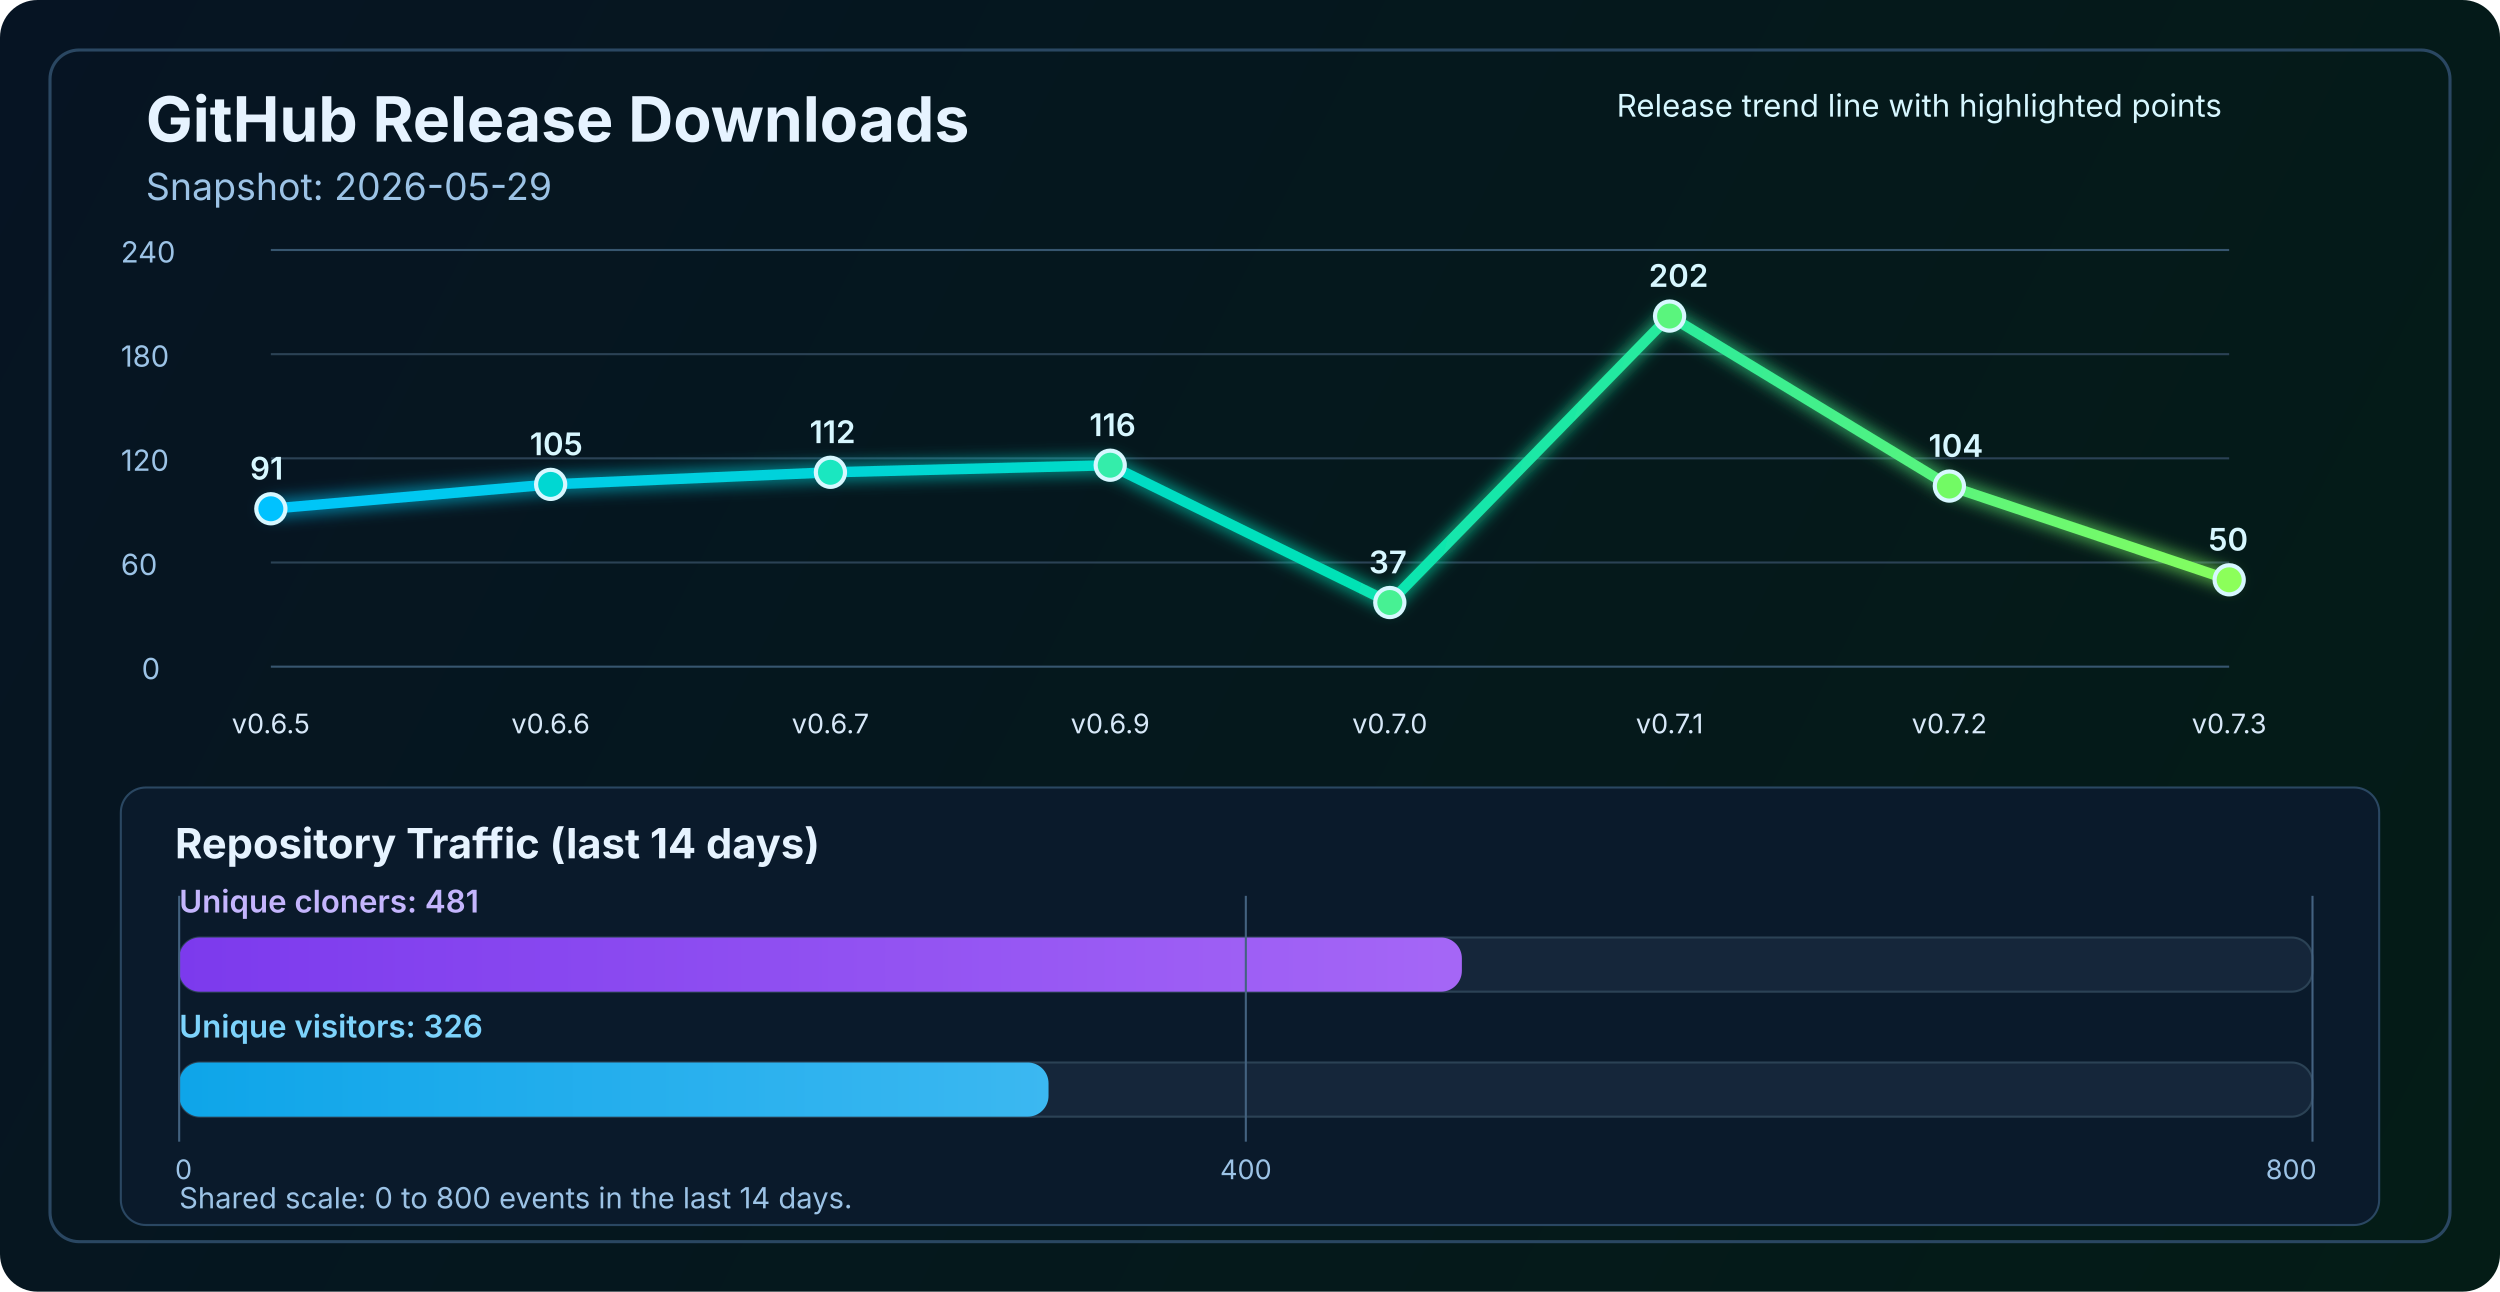
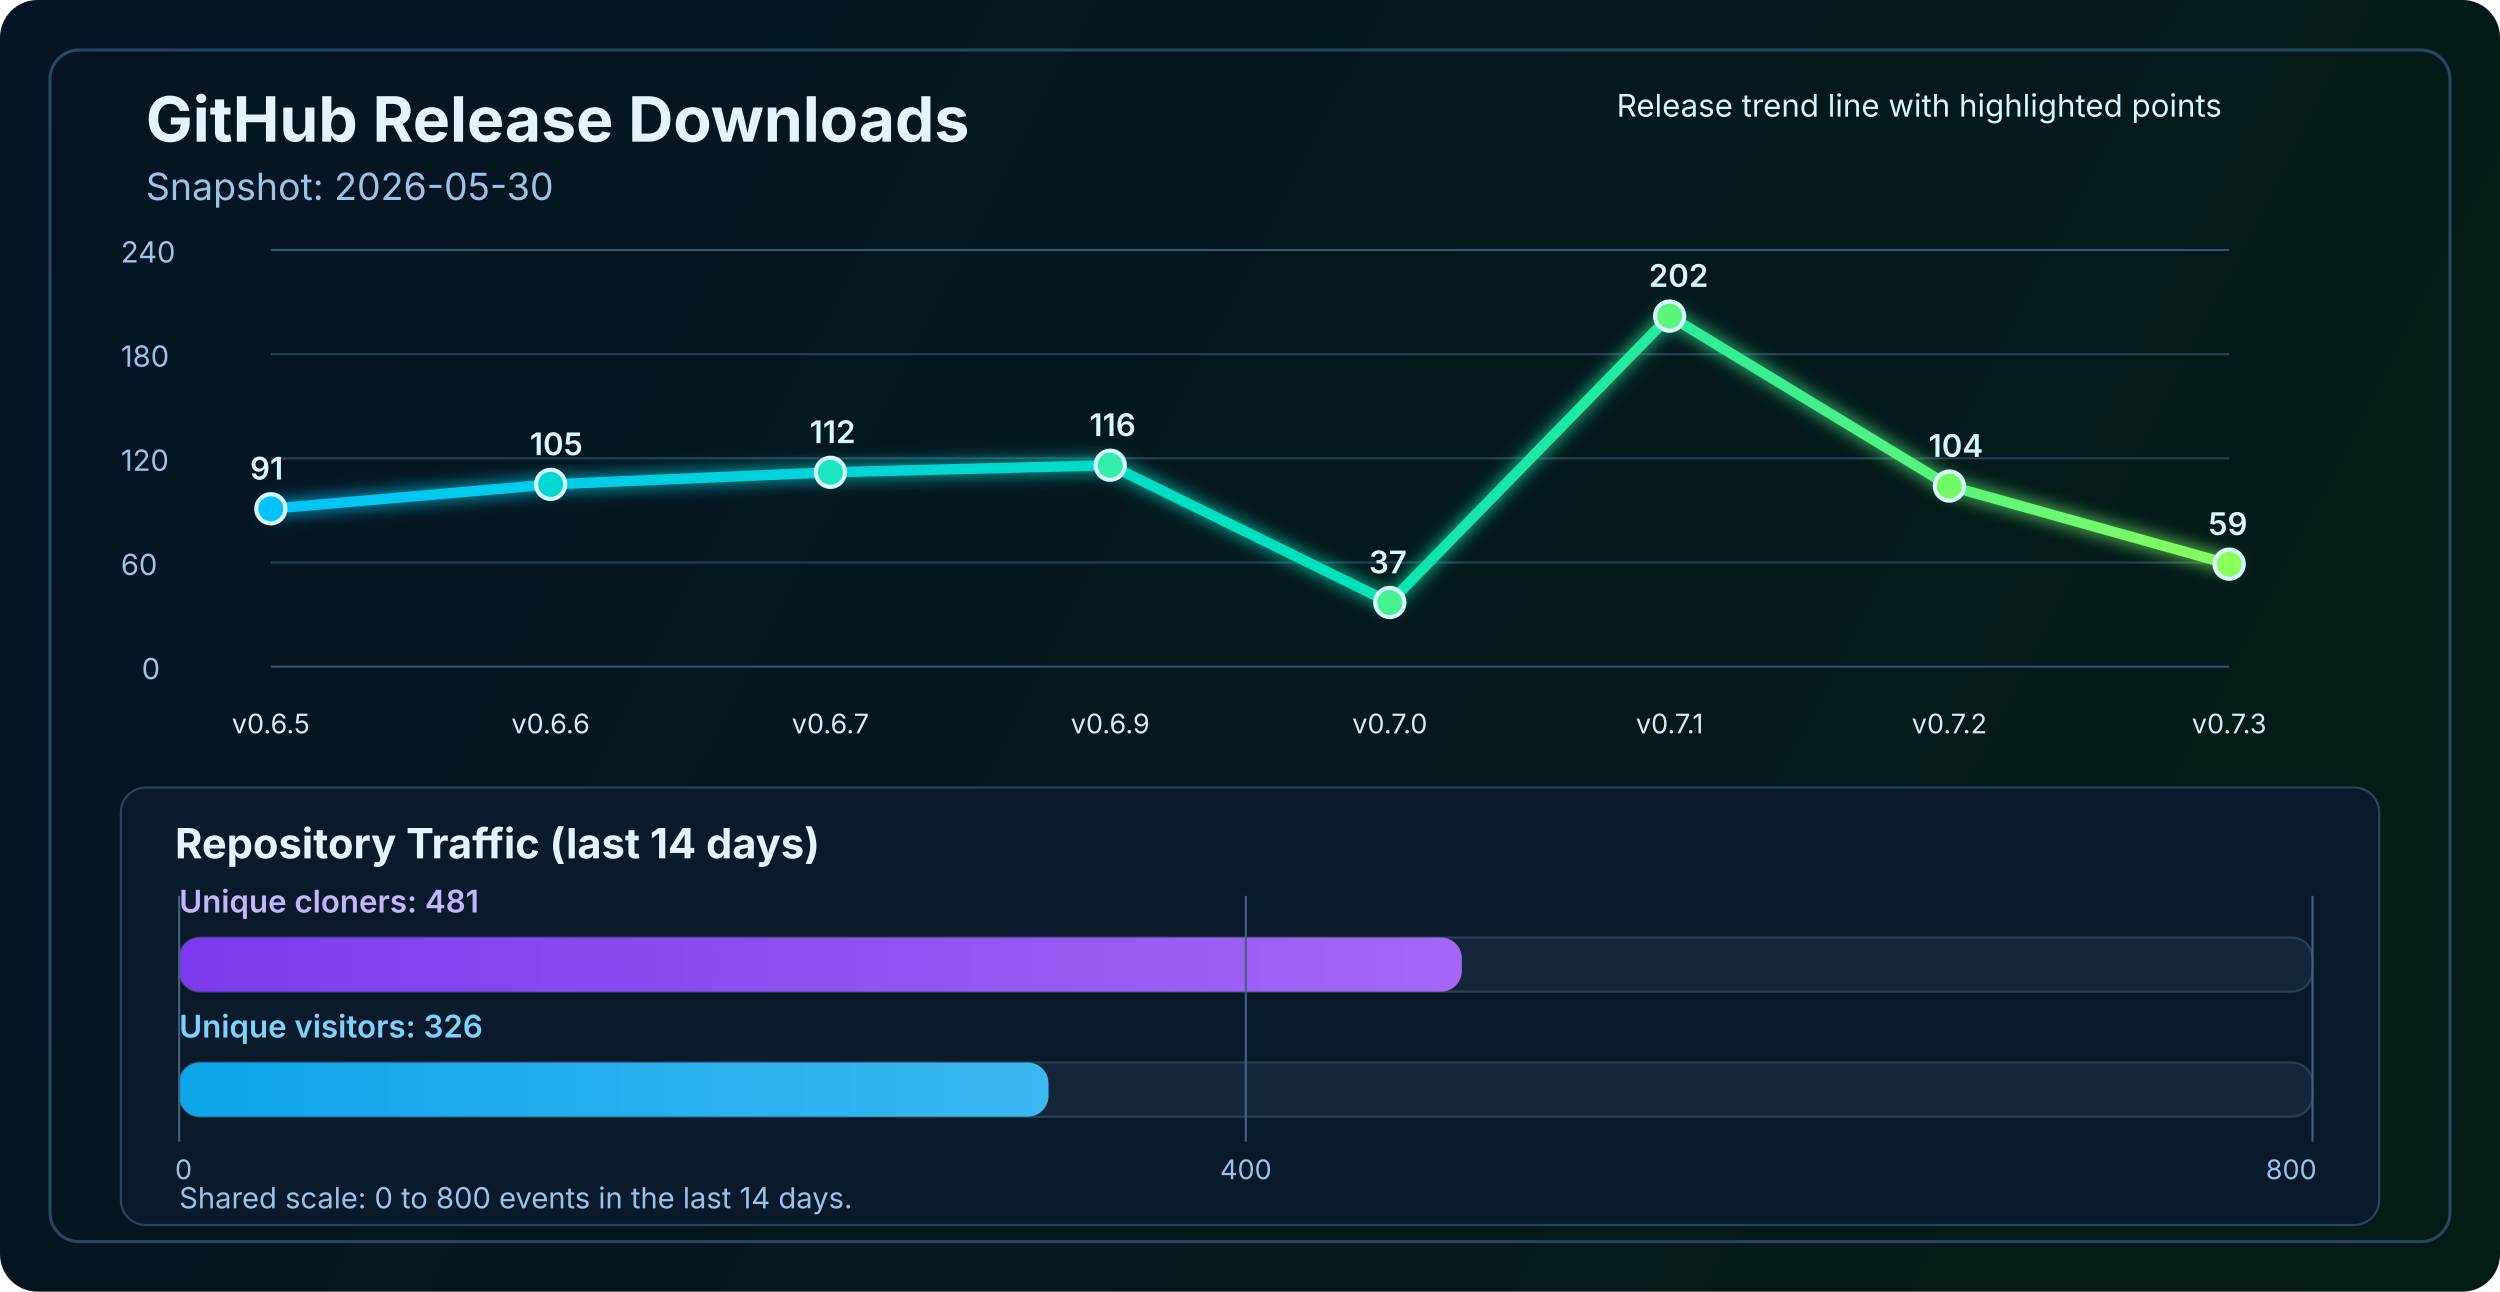
<svg xmlns="http://www.w3.org/2000/svg" width="1200" height="620" viewBox="0 0 1200 620" fill="none" role="img" aria-labelledby="title desc">
  <defs>
    <linearGradient id="bg" x1="0" y1="0" x2="1200" y2="620" gradientUnits="userSpaceOnUse">
      <stop stop-color="#061423" />
      <stop offset="1" stop-color="#041C16" />
    </linearGradient>
    <linearGradient id="line" x1="130" y1="86" x2="1070" y2="340" gradientUnits="userSpaceOnUse">
      <stop stop-color="#00C2FF" />
      <stop offset="0.55" stop-color="#00E2B8" />
      <stop offset="1" stop-color="#8CFF5A" />
    </linearGradient>
    <linearGradient id="cloneFill" x1="86" y1="450" x2="1110" y2="450" gradientUnits="userSpaceOnUse">
      <stop stop-color="#7C3AED" />
      <stop offset="1" stop-color="#C084FC" />
    </linearGradient>
    <linearGradient id="viewFill" x1="86" y1="482" x2="1110" y2="482" gradientUnits="userSpaceOnUse">
      <stop stop-color="#0EA5E9" />
      <stop offset="1" stop-color="#7DD3FC" />
    </linearGradient>
    <filter id="glow" x="-50%" y="-50%" width="200%" height="200%">
      <feGaussianBlur stdDeviation="4" result="blur" />
      <feMerge>
        <feMergeNode in="blur" />
        <feMergeNode in="SourceGraphic" />
      </feMerge>
    </filter>
  </defs>
  <rect width="1200" height="620" rx="18" fill="url(#bg)" />
  <rect x="24" y="24" width="1152" height="572" rx="14" stroke="#2A4762" stroke-width="1.5" />
  <text x="70" y="68" fill="#E6F3FF" font-size="30" font-family="SF Pro Display, -apple-system, BlinkMacSystemFont, Segoe UI, sans-serif" font-weight="700">GitHub Release Downloads</text>
-   <text x="70" y="96" fill="#9CC3E6" font-size="18" font-family="SF Pro Text, -apple-system, BlinkMacSystemFont, Segoe UI, sans-serif">Snapshot: 2026-05-29</text>
+   <text x="70" y="96" fill="#9CC3E6" font-size="18" font-family="SF Pro Text, -apple-system, BlinkMacSystemFont, Segoe UI, sans-serif">Snapshot: 2026-05-30</text>
  <line x1="130" y1="320.0" x2="1070" y2="320.0" stroke="#37566F" stroke-width="1" />
  <line x1="130" y1="270.0" x2="1070" y2="270.0" stroke="#2B4255" stroke-width="1" />
  <line x1="130" y1="220.0" x2="1070" y2="220.0" stroke="#2B4255" stroke-width="1" />
  <line x1="130" y1="170.0" x2="1070" y2="170.0" stroke="#2B4255" stroke-width="1" />
  <line x1="130" y1="120.0" x2="1070" y2="120.0" stroke="#37566F" stroke-width="1" />
  <text x="68" y="326.0" fill="#9CC3E6" font-size="14" font-family="SF Pro Text, -apple-system, BlinkMacSystemFont, Segoe UI, sans-serif">0</text>
  <text x="58" y="276.0" fill="#9CC3E6" font-size="14" font-family="SF Pro Text, -apple-system, BlinkMacSystemFont, Segoe UI, sans-serif">60</text>
  <text x="58" y="226.0" fill="#9CC3E6" font-size="14" font-family="SF Pro Text, -apple-system, BlinkMacSystemFont, Segoe UI, sans-serif">120</text>
  <text x="58" y="176.0" fill="#9CC3E6" font-size="14" font-family="SF Pro Text, -apple-system, BlinkMacSystemFont, Segoe UI, sans-serif">180</text>
  <text x="58" y="126.0" fill="#9CC3E6" font-size="14" font-family="SF Pro Text, -apple-system, BlinkMacSystemFont, Segoe UI, sans-serif">240</text>
-   <polyline points="130.0,244.2 264.3,232.5 398.6,226.7 532.9,223.3 667.1,289.2 801.4,151.7 935.7,233.3 1070.0,278.3" fill="none" stroke="url(#line)" stroke-width="5" stroke-linecap="round" stroke-linejoin="round" filter="url(#glow)" />
+   <polyline points="130.0,244.2 264.3,232.5 398.6,226.7 532.9,223.3 667.1,289.2 801.4,151.7 935.7,233.3 1070.0,270.8" fill="none" stroke="url(#line)" stroke-width="5" stroke-linecap="round" stroke-linejoin="round" filter="url(#glow)" />
  <circle cx="130.0" cy="244.2" r="7" fill="#00C2FF" stroke="#D7F7FF" stroke-width="2" />
  <circle cx="264.3" cy="232.5" r="7" fill="#00D7D2" stroke="#D7F7FF" stroke-width="2" />
  <circle cx="398.6" cy="226.7" r="7" fill="#1AE7C0" stroke="#D7F7FF" stroke-width="2" />
  <circle cx="532.9" cy="223.3" r="7" fill="#34EDAA" stroke="#D7F7FF" stroke-width="2" />
  <circle cx="667.1" cy="289.2" r="7" fill="#47F193" stroke="#D7F7FF" stroke-width="2" />
  <circle cx="801.4" cy="151.7" r="7" fill="#5AF57D" stroke="#D7F7FF" stroke-width="2" />
  <circle cx="935.7" cy="233.3" r="7" fill="#72FA64" stroke="#D7F7FF" stroke-width="2" />
-   <circle cx="1070.0" cy="278.3" r="7" fill="#8CFF5A" stroke="#D7F7FF" stroke-width="2" />
+   <circle cx="1070.0" cy="270.8" r="7" fill="#8CFF5A" stroke="#D7F7FF" stroke-width="2" />
  <text x="130.0" y="352" text-anchor="middle" fill="#D7E8F8" font-size="13" font-family="SF Pro Text, -apple-system, BlinkMacSystemFont, Segoe UI, sans-serif">v0.6.5</text>
  <text x="264.3" y="352" text-anchor="middle" fill="#D7E8F8" font-size="13" font-family="SF Pro Text, -apple-system, BlinkMacSystemFont, Segoe UI, sans-serif">v0.6.6</text>
  <text x="398.6" y="352" text-anchor="middle" fill="#D7E8F8" font-size="13" font-family="SF Pro Text, -apple-system, BlinkMacSystemFont, Segoe UI, sans-serif">v0.6.7</text>
  <text x="532.9" y="352" text-anchor="middle" fill="#D7E8F8" font-size="13" font-family="SF Pro Text, -apple-system, BlinkMacSystemFont, Segoe UI, sans-serif">v0.6.9</text>
  <text x="667.1" y="352" text-anchor="middle" fill="#D7E8F8" font-size="13" font-family="SF Pro Text, -apple-system, BlinkMacSystemFont, Segoe UI, sans-serif">v0.7.0</text>
  <text x="801.4" y="352" text-anchor="middle" fill="#D7E8F8" font-size="13" font-family="SF Pro Text, -apple-system, BlinkMacSystemFont, Segoe UI, sans-serif">v0.7.1</text>
  <text x="935.7" y="352" text-anchor="middle" fill="#D7E8F8" font-size="13" font-family="SF Pro Text, -apple-system, BlinkMacSystemFont, Segoe UI, sans-serif">v0.7.2</text>
  <text x="1070.0" y="352" text-anchor="middle" fill="#D7E8F8" font-size="13" font-family="SF Pro Text, -apple-system, BlinkMacSystemFont, Segoe UI, sans-serif">v0.7.3</text>
  <text x="120.0" y="230.2" fill="#D7F7FF" font-size="15" font-family="SF Pro Text, -apple-system, BlinkMacSystemFont, Segoe UI, sans-serif" font-weight="600">91</text>
  <text x="254.3" y="218.5" fill="#D7F7FF" font-size="15" font-family="SF Pro Text, -apple-system, BlinkMacSystemFont, Segoe UI, sans-serif" font-weight="600">105</text>
  <text x="388.6" y="212.7" fill="#D7F7FF" font-size="15" font-family="SF Pro Text, -apple-system, BlinkMacSystemFont, Segoe UI, sans-serif" font-weight="600">112</text>
  <text x="522.9" y="209.3" fill="#D7F7FF" font-size="15" font-family="SF Pro Text, -apple-system, BlinkMacSystemFont, Segoe UI, sans-serif" font-weight="600">116</text>
  <text x="657.1" y="275.2" fill="#D7F7FF" font-size="15" font-family="SF Pro Text, -apple-system, BlinkMacSystemFont, Segoe UI, sans-serif" font-weight="600">37</text>
  <text x="791.4" y="137.7" fill="#D7F7FF" font-size="15" font-family="SF Pro Text, -apple-system, BlinkMacSystemFont, Segoe UI, sans-serif" font-weight="600">202</text>
  <text x="925.7" y="219.3" fill="#D7F7FF" font-size="15" font-family="SF Pro Text, -apple-system, BlinkMacSystemFont, Segoe UI, sans-serif" font-weight="600">104</text>
-   <text x="1060.0" y="264.3" fill="#D7F7FF" font-size="15" font-family="SF Pro Text, -apple-system, BlinkMacSystemFont, Segoe UI, sans-serif" font-weight="600">50</text>
+   <text x="1060.0" y="256.8" fill="#D7F7FF" font-size="15" font-family="SF Pro Text, -apple-system, BlinkMacSystemFont, Segoe UI, sans-serif" font-weight="600">59</text>
  <text x="776" y="56" fill="#D7F7FF" font-size="15" font-family="SF Pro Text, -apple-system, BlinkMacSystemFont, Segoe UI, sans-serif">Release trend line with highlighted points</text>
  <rect x="58" y="378" width="1084" height="210" rx="12" fill="#0A1A2B" stroke="#2A4762" stroke-width="1" />
  <text x="84" y="412" fill="#E6F3FF" font-size="20" font-family="SF Pro Text, -apple-system, BlinkMacSystemFont, Segoe UI, sans-serif" font-weight="700">Repository Traffic (last 14 days)</text>
  <text x="86" y="438" fill="#C4B5FD" font-size="15" font-family="SF Pro Text, -apple-system, BlinkMacSystemFont, Segoe UI, sans-serif" font-weight="600">Unique cloners: 481</text>
  <rect x="86" y="450" width="1024" height="26" rx="10" fill="#15263A" stroke="#2B4255" stroke-width="1" />
  <rect x="86" y="450" width="615.7" height="26" rx="10" fill="url(#cloneFill)" />
  <text x="86" y="498" fill="#7DD3FC" font-size="15" font-family="SF Pro Text, -apple-system, BlinkMacSystemFont, Segoe UI, sans-serif" font-weight="600">Unique visitors: 326</text>
  <rect x="86" y="510" width="1024" height="26" rx="10" fill="#15263A" stroke="#2B4255" stroke-width="1" />
  <rect x="86" y="510" width="417.3" height="26" rx="10" fill="url(#viewFill)" />
  <line x1="86" y1="430" x2="86" y2="548" stroke="#436280" stroke-width="1" />
  <line x1="598.0" y1="430" x2="598.0" y2="548" stroke="#436280" stroke-width="1" />
  <line x1="1110" y1="430" x2="1110" y2="548" stroke="#436280" stroke-width="1" />
  <text x="84" y="566" text-anchor="start" fill="#9CC3E6" font-size="13" font-family="SF Pro Text, -apple-system, BlinkMacSystemFont, Segoe UI, sans-serif">0</text>
  <text x="598.0" y="566" text-anchor="middle" fill="#9CC3E6" font-size="13" font-family="SF Pro Text, -apple-system, BlinkMacSystemFont, Segoe UI, sans-serif">400</text>
  <text x="1112" y="566" text-anchor="end" fill="#9CC3E6" font-size="13" font-family="SF Pro Text, -apple-system, BlinkMacSystemFont, Segoe UI, sans-serif">800</text>
  <text x="86" y="580" fill="#9CC3E6" font-size="14" font-family="SF Pro Text, -apple-system, BlinkMacSystemFont, Segoe UI, sans-serif">Shared scale: 0 to 800 events in the last 14 days.</text>
</svg>
